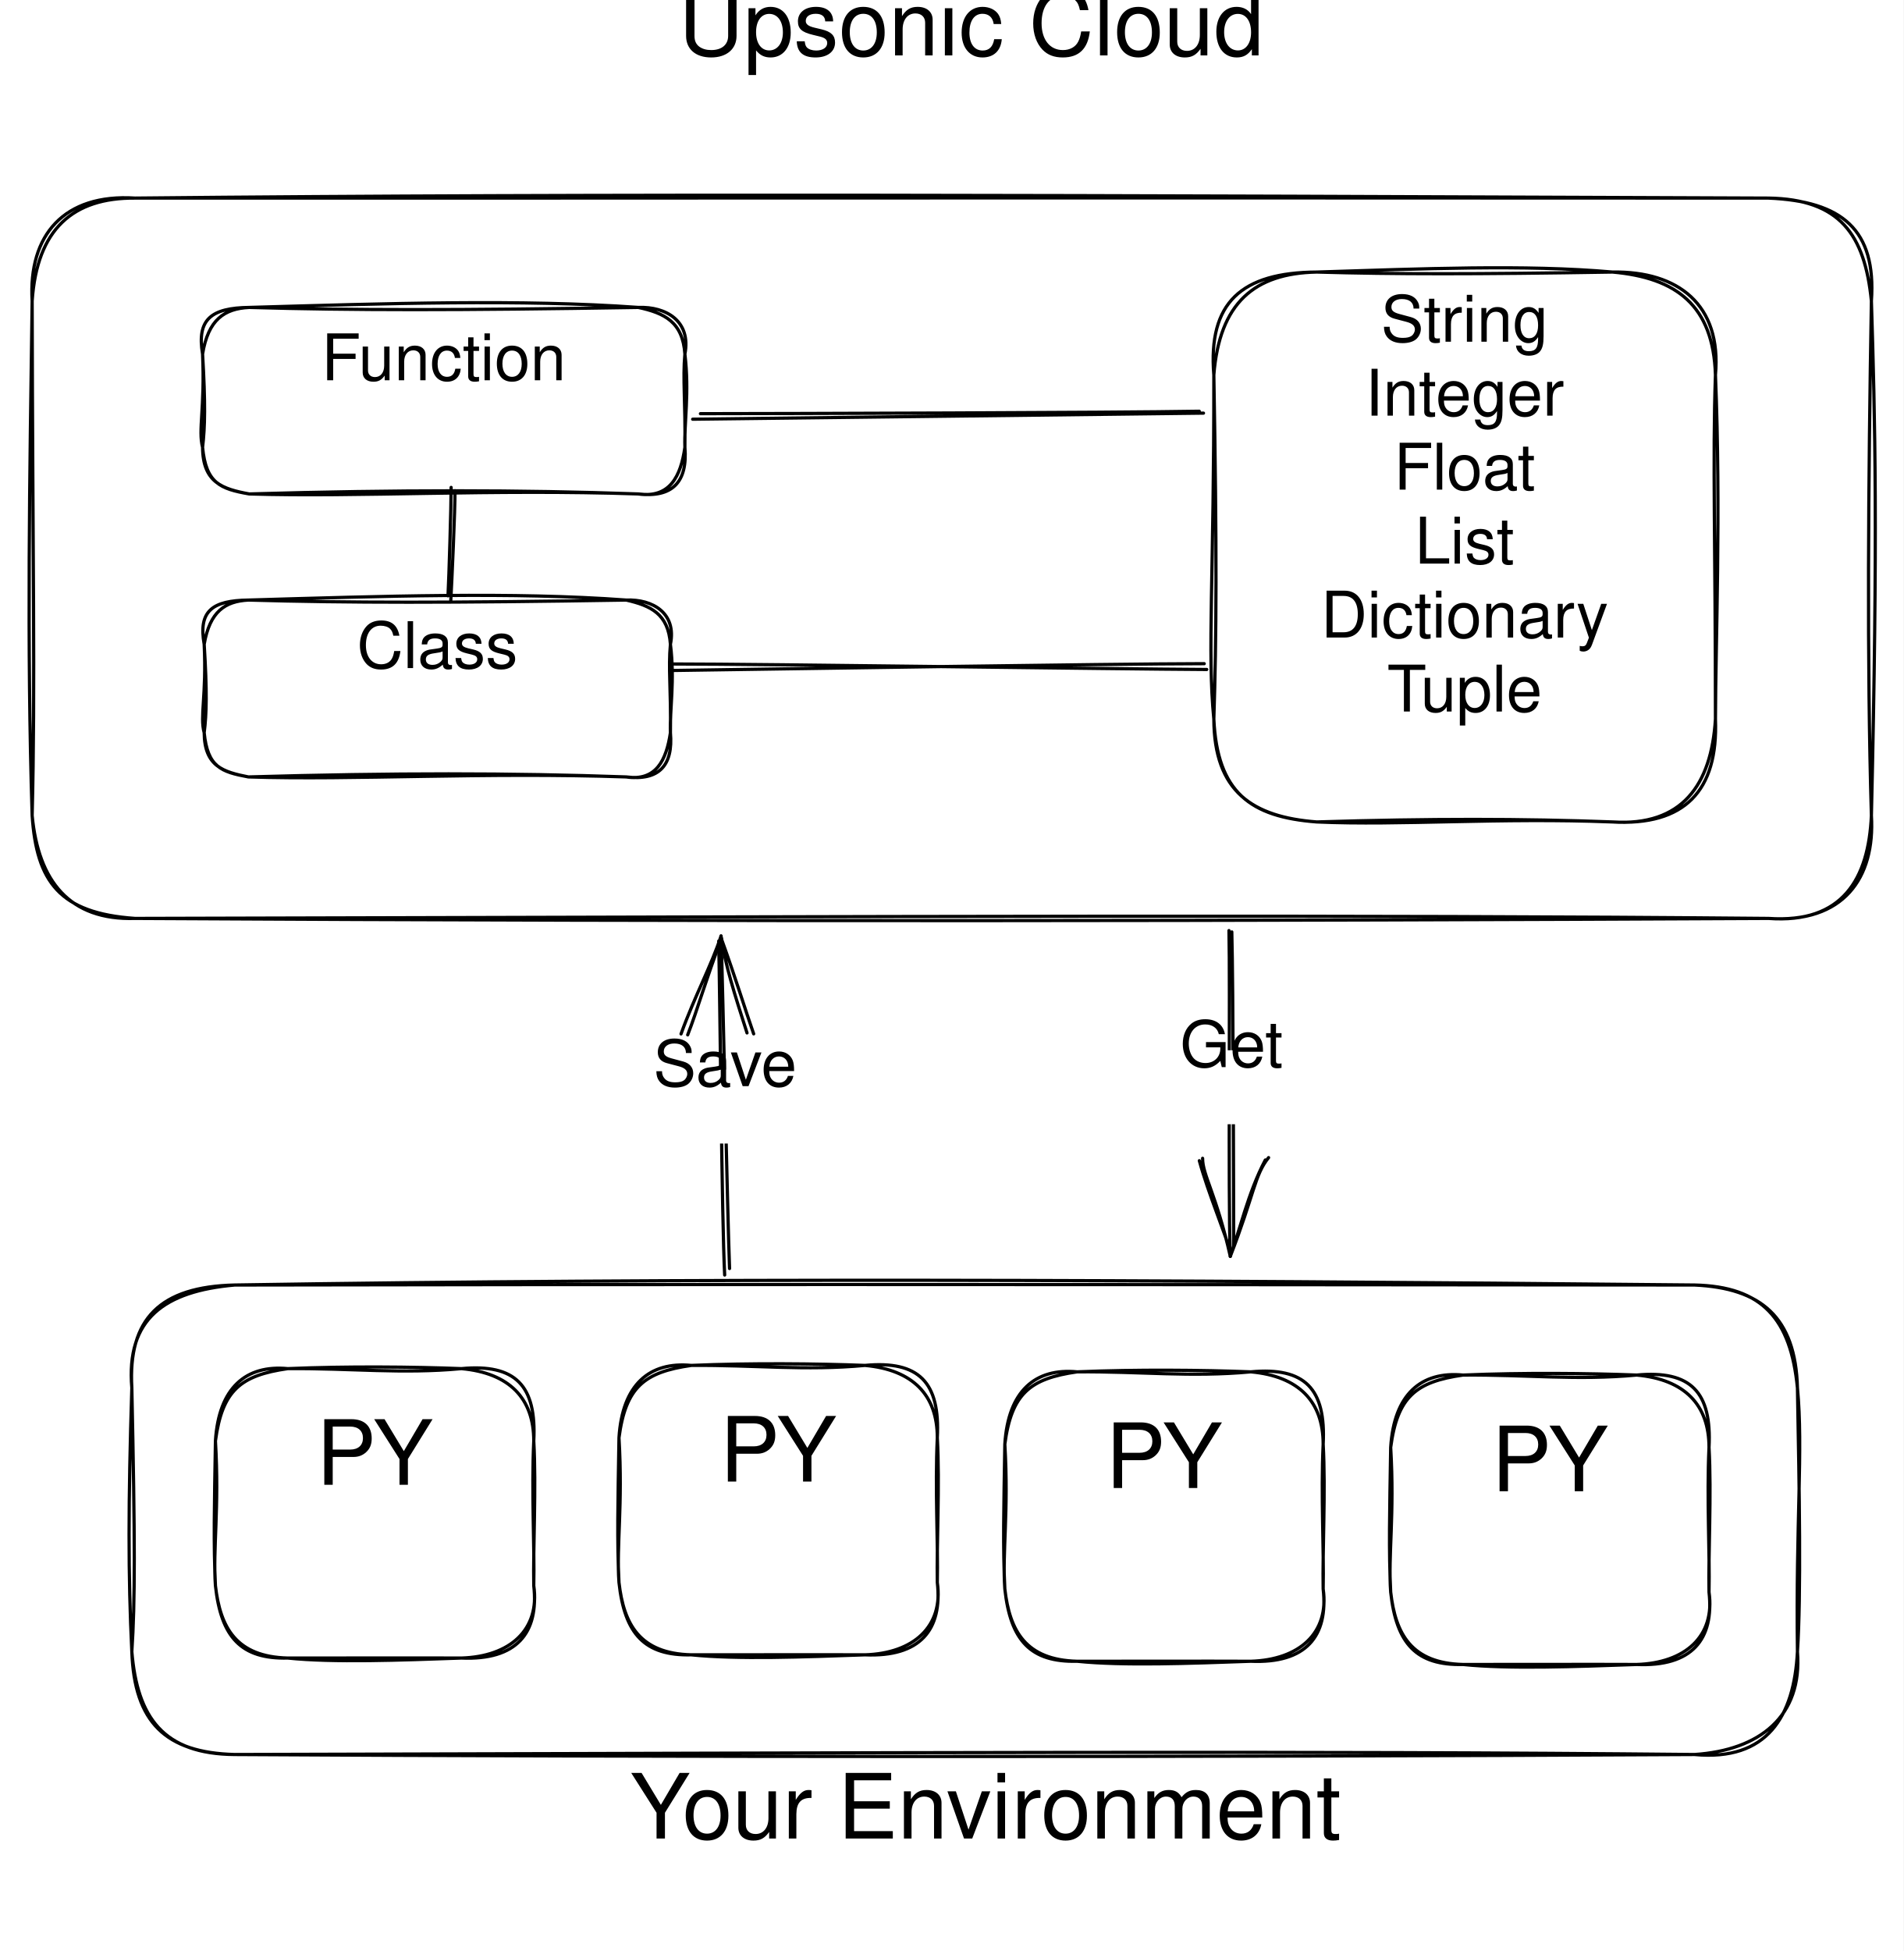
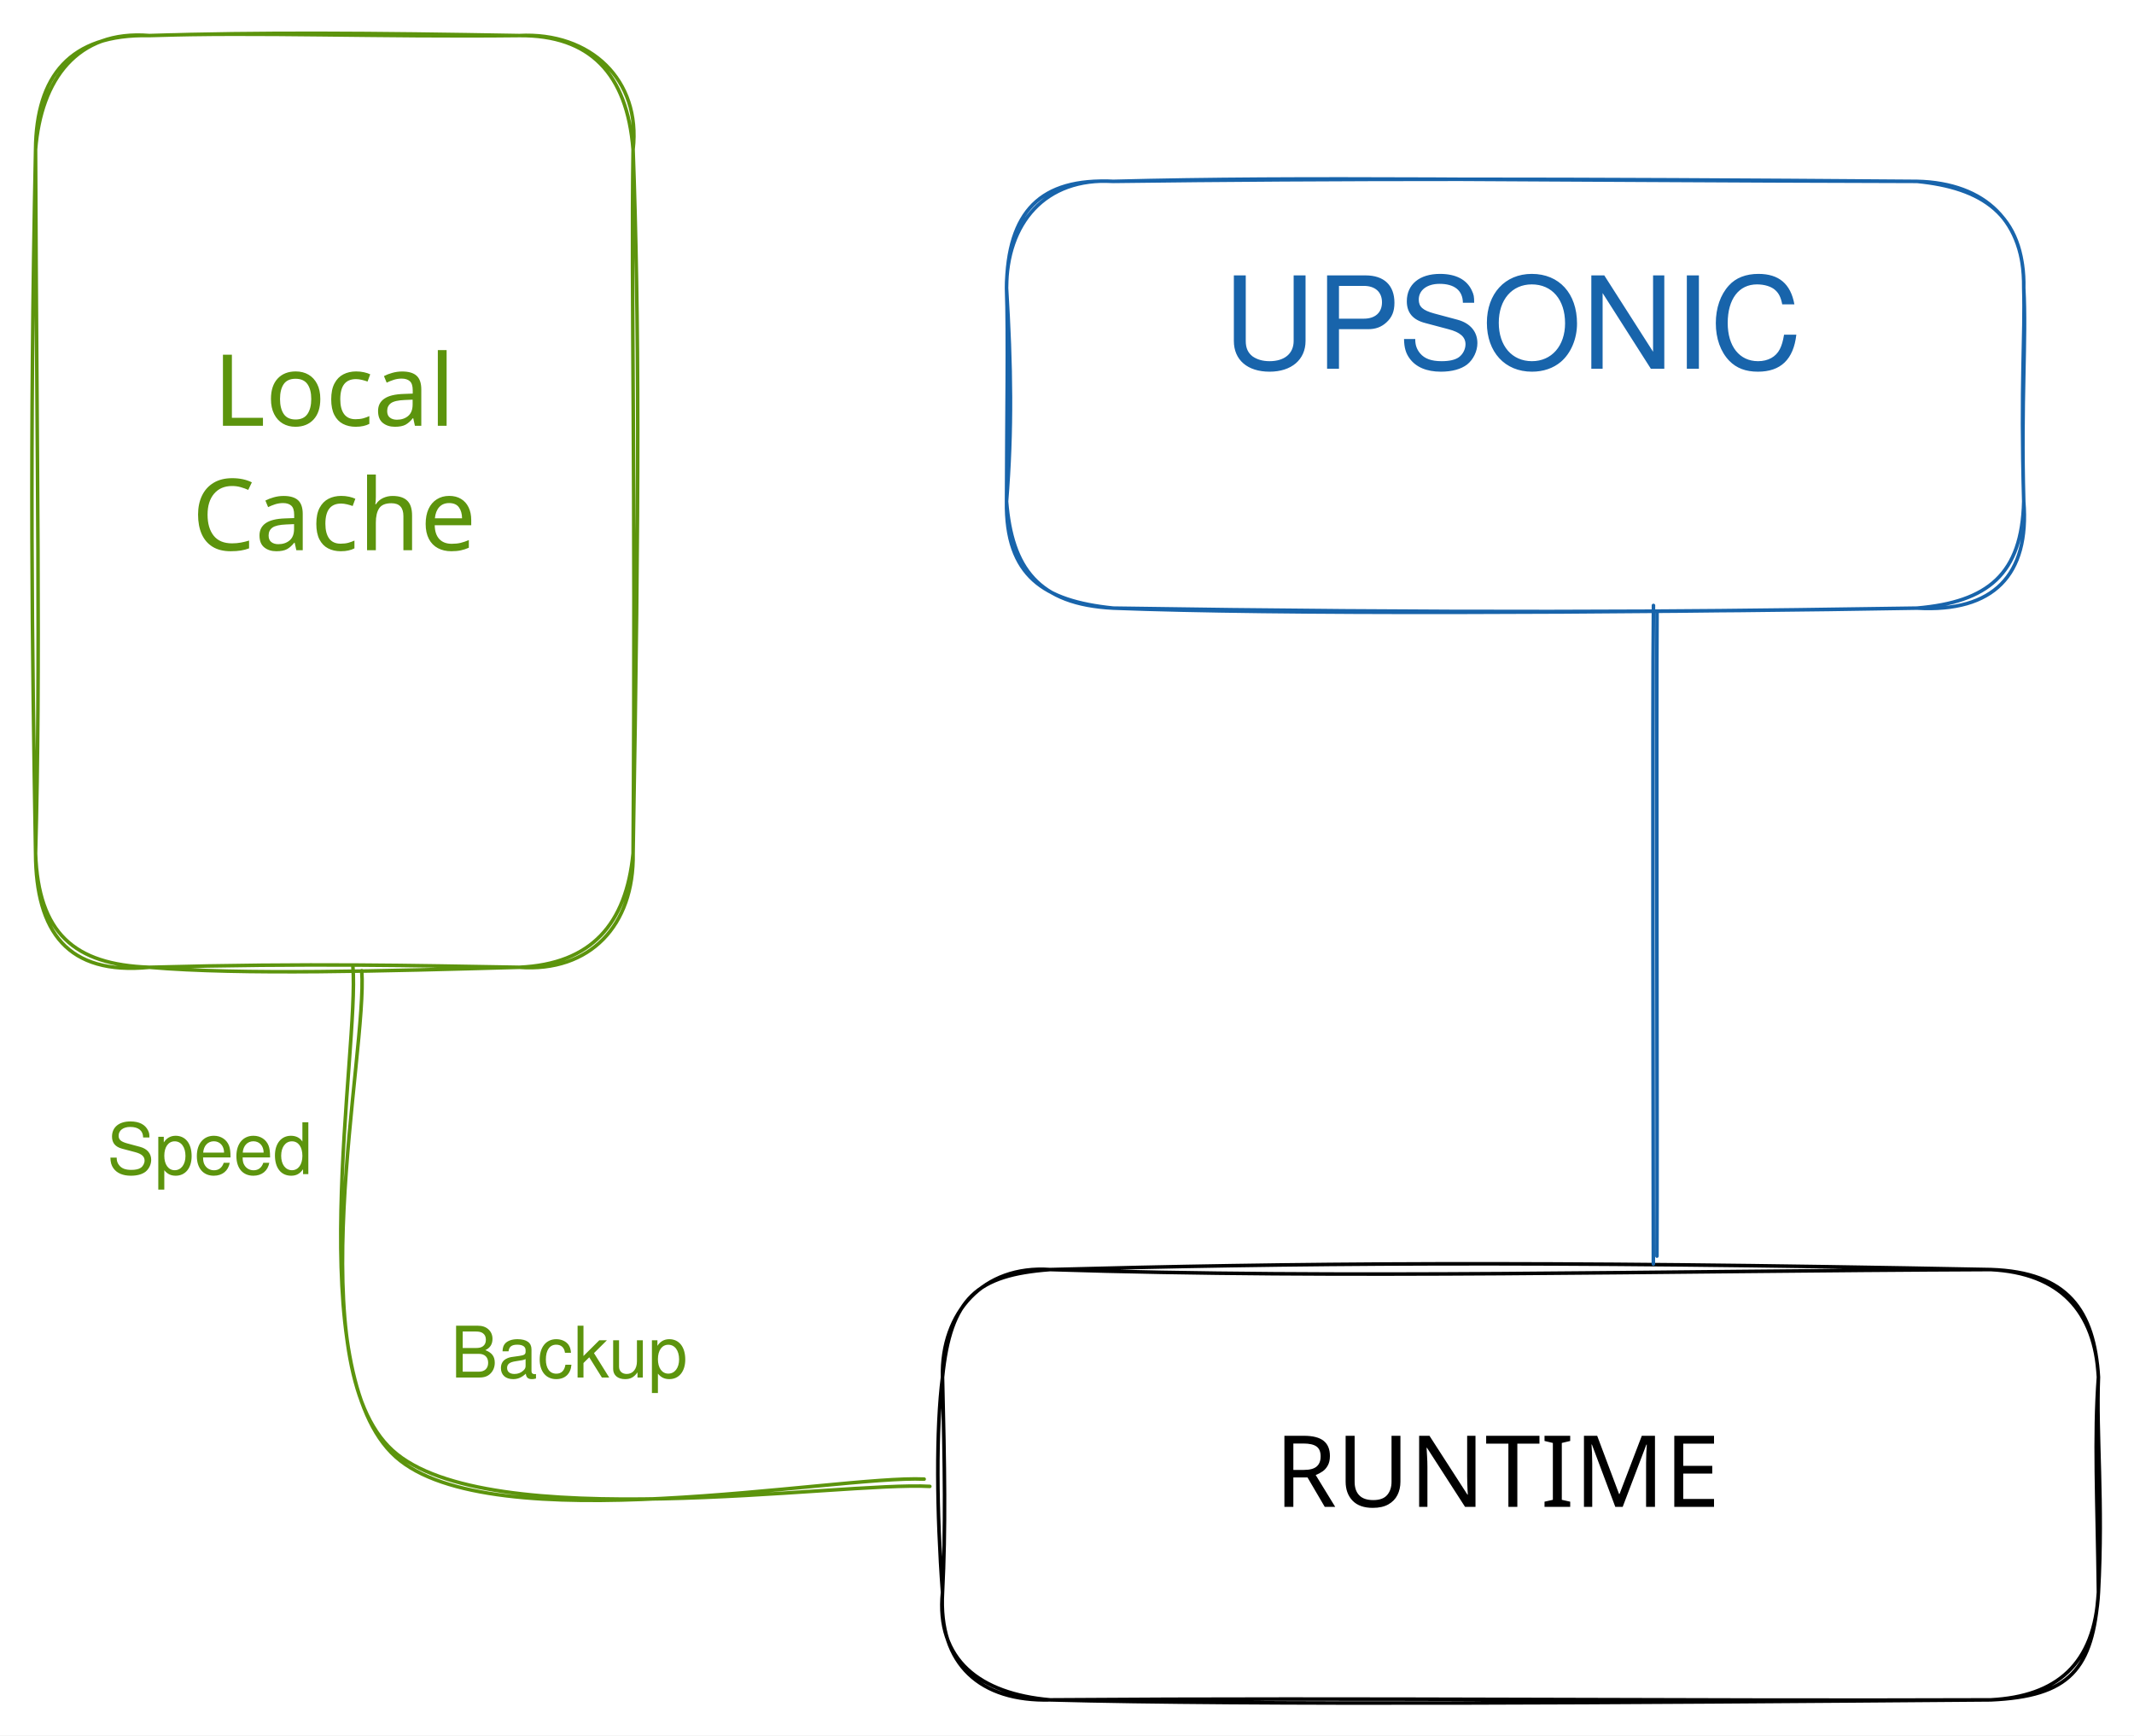
- <svg xmlns="http://www.w3.org/2000/svg" version="1.1" viewBox="0 0 592 606.7" width="592" height="606.7">
+ <svg xmlns="http://www.w3.org/2000/svg" version="1.1" viewBox="0 0 600 488" width="600" height="488">
  
-   eyJ2ZXJzaW9uIjoiMSIsImVuY29kaW5nIjoiYnN0cmluZyIsImNvbXByZXNzZWQiOnRydWUsImVuY29kZWQiOiJ4nO1cXFtX2kpcdTAwMWK+769wuW9r9pxcdTAwMGa9XHUwMDEzXHUwMDBm1GNBRCu7e7lcIlx1MDAwNIhAXHUwMDAyISC4V//7N0ElIVx1MDAwN0zU2LSfuWjNTMKcnud93pl5J/992tjYdOdDY/PLxqYxa+p9s+Xod5ufvfSp4YxN21JZaHE/tidOc/Fk13WH4y9//61cdTAwMGaHWsd0b2y7pzXtwcNrRt9cdTAwMThcdTAwMTiWO1ZcdTAwMGb+o+43Nv5b/Fx1MDAxYijIMZqubnX6xuKFRVagLCHDqae2tShcdTAwMTcyyCghTCxcdTAwMWYwx7uqONdoqdy23lx1MDAxZlx1MDAxYn6Ol7TJtknvvnWCjC33275Dpl37ZHDkl9o2+/2aO+8/NEpvdidOoE5j17F7xqXZcrte4aH05XtjW3Wa/5ZjTzpdy1x1MDAxOI9X3rGHetN0515cdTAwMWFcdTAwMDDL1IdO+LLhp8zUXHUwMDFk5Xx5v3gjcP9Q9o7dt1x1MDAxZK/sv8Di8ku/0Zu9jqqC1Vo+4zq6NVx1MDAxZeqOXHUwMDFhXHUwMDEz/7m7x1ZRjpZpXcPsdF1vXGJcdTAwMTDxXHUwMDBiNFx1MDAxNp1cdTAwMGJcdTAwMDWTlCBcdTAwMTToe6+Y4UFrMc7/XHUwMDA2m2+1XHUwMDFlm/808P7Q48eUn36Fvef3wpBcdMImMJwlfVxcXHUwMDEzs+6UXHUwMDFmnFxyXGKa3FVgtdZYNmpcdTAwMDVjuuPYd5vLnJ+f1/3uNaLu7Vx1MDAxOPamI6tWuf963uNf23fpfvfxL79cdTAwMDMmw5b+XHUwMDAwSMik5Fx1MDAwMnGKXHUwMDEx8jHdN62eyrQm/b6fZjd7PoY/XHUwMDA1Klx1MDAxY+GOa8zcONpQlsRcdTAwMWFMXHUwMDAxXHUwMDAxiFx1MDAwNmD3XHUwMDFja4ZHpUancdVcdTAwMWad3/D+dK/WLlx1MDAwM5tcdTAwMTedNZyLVdYgqpHceFx1MDAwM1x1MDAwNdKApFx1MDAxY2BVTpRBXHUwMDE4aVBcdTAwMDYvXHUwMDE2IVx1MDAxNOOIXHUwMDEwTlx1MDAwNMlAqFx1MDAxNdBEmLNcdTAwMGWDXGZwyDJg0Fx1MDAxZmzbcmvmvbGwzCup+/rA7M+f1OFcdTAwMDGkXHUwMDFlOFXX1Ydj2zKbXHUwMDFiO317XHUwMDEyXHUwMDE4ZC97u292PLxu9o32KpBdU8nPMtu1h35uU1x1MDAxNaebluFcdTAwMWO0wtW2XHUwMDFks2Naev98fdGqxcbXp9GBXHUwMDFhpIGRXHUwMDFmXHUwMDFiXq7XXHUwMDEwupZ6a2VcdTAwMGLCRFx1MDAwMkLMXHUwMDAxXHUwMDE1SIL0umWY3cv7XHUwMDFiYoNcdTAwMTkyyvPD09vWXHQ0is5Ahv37XHUwMDA1LmC47DfkXHUwMDFm9ctaso76XHUwMDFk/MQyXHUwMDAyIWEwODjvKluxVjswzne0sV2uXGbHo/JWa1R3RoPL5qSRTV0g4ZhcdTAwMDdxnoe6XGKUXGJuwYVcdTAwMDBcdTAwMDJilFx1MDAxYdzxjS46uFx1MDAxOdNcdTAwMTihXHUwMDE0cFx1MDAxMbT4XHUwMDBinCOh0dyQzpnGgZCCYFx1MDAxZSM0XGJHIK9sjYSeuLyLsGSFX6ywgJXUNcKyP7Garlx1MDAwN8l4TWmqXHUwMDFhXHUwMDFizlx1MDAxYVVcdTAwMTmYrVbQfq9cbstzZjesNdHapJJcdTAwMTkoXiEzXCJZZqiaXHUwMDFjXHUwMDAxXGJcdTAwMDJcdTAwMWXFc0w0R1Zj1GpXXHUwMDA33+9cdTAwMGW/XpSc02553yo8XHUwMDEzMdBWXHSIXHUwMDAxXG6V/oZCQ2JYR1x1MDAwM3T/PYSmbtdnV1x1MDAxN+fD3fmQXHUwMDBlhWVPJ/i0VUChgTRx9q/cXHRcdTAwMDZcdTAwMDRHmKXGd3yri45vzjUpKYRcXGlrXGLoUORcdTAwMDZ0XG40XHUwMDAwJGeUxU1o/s90Zqevq/rmIzLPXHUwMDE43bDIhKryXHUwMDBlXG5cdTAwMDPCqU9cZqSKfVx1MDAxNIpcZlx1MDAwNKyC0yOww2dcdTAwMDeiRtjxVXdMXHUwMDBlzsZFJ6AkJCQwKPDO289k/O5cXNJNcf93U5hJ8/qqe79/2T7vXZ/V5mejvV7nooBcboNcdTAwMThPwjchXHUwMDEyIShpenzHN7ro+OZCXHUwMDAzXHUwMDA0SolcIlx1MDAwMoMgy3EqI4QmlYbDeImBODp9f3+NXHUwMDExXHUwMDE58Pc6jam5jml1flhcdTAwMDdKTjqG88Pa79u6+8M6Nsfuxlx1MDAwZmvXXFzMLXRn/sM6n1xmg8b6TeXoXHUwMDE5XHUwMDEzXHUwMDFklqOX1zqdcmH8XG7pwjScupxcdTAwMWMhXG5cdTAwMTghXGKlX1x1MDAwNT+adk5dOKj1eG2GdsV3s3rBy0XnNsM+Vbw3KMlvXHJO+q76ksQyIJSPXHUwMDFjVlx1MDAxN4UyWPVC6Vx1MDAxNjlcdTAwMThcXHVK7Hb39ta5QNc9dqHviey6lcVuvEi31myLSkyw8lxyZPoluPhGXHUwMDE3XHUwMDFk24xoXHUwMDAykahqUSY1mVx1MDAxYswx1zBN0KxcdTAwMTT7PFxiUIoklVnctl8sYan3eSpXOYnSM7Y3LErBeuS/08NcdTAwMTOX4Fx1MDAxMJBMXHI4huk9SEvctypHu+Zt89vlfHJyuD+5nd5cdTAwMTSdiZzK0FxmiZL8Zkh/hs5cdTAwMWNd7Pfc2sFd5+xrm47qZ4flOj4roM5AXGaT4C2FMr6Z4m/iXHUwMDFiXXR0S6DheJ1cdTAwMTFcdTAwMWY680fpzDPW91x1MDAxN+tM4kJcdTAwMDXCVFx1MDAxMFx1MDAwMFH6nZ6zmVx1MDAxMEfHW5P60YRVb+Fxp4lcdTAwMWHtolx1MDAxM1HwqMzkt9PzZ8hM61iQ8nXjcHxwNduyT4673+v1SiFlJjGkgCAuXHUwMDAwp1x1MDAxOZbh4lx1MDAxYl1wdCtcZiXIXGZcdTAwMDdcdTAwMWYy80fJzDPW95fKXGZKXHUwMDBlXFwjknLOaIa4tfa3i2+1MzKqnfQu91x1MDAxYUOrWbk83S48XHUwMDExZVRmcKj0XHUwMDBmmXnKeXTskU0ql9d6XHUwMDA1nu5M5sPTykX5XHUwMDEyXHUwMDE2UWZ4osxwXHUwMDAwXGLBXHUwMDE5VCa+zVx1MDAwNVx1MDAwNzdcdTAwMDQ4UWbgh8z8UTLzjPX9pTKTXHUwMDFjVSA5XHUwMDE0hNFcZpOZXHUwMDEzfWB9L9GtO32HnFx1MDAxZJRKfSqr50UnXCJcdTAwMDOr51x1MDAxMyjMb6OVXHUwMDA24oT8/VVcdTAwMTKlmeCCXGKJMlx1MDAxZEL4ONXz9vL1UH5cZm1w4q5cdTAwMGbFXHUwMDEwXG6YZVxyYH0/XHUwMDE3lDZcXIY2NHM8VIA1XHUwMDAwMZOMKZ+YU85wXGaJQCRcdTAwMTCOXHUwMDAwXGIlRlx1MDAxML2KQygvT61xPi9fjsD5zSE5XHUwMDE21bKzdy1bVuZcdTAwMDNsL4u9XHUwMDFiu7rjlkyrZVqd1VY/XHUwMDFlXHUwMDEyPUhhz1x1MDAxN4LanHhdsFx1MDAwNTTEgWBYYFx1MDAwNiCnzPdcdTAwMGa8bteH3nBEOtKwWs/XYf1J0UBcdTAwMWRUXHUwMDE1XHUwMDE4kFx1MDAwMlx1MDAwMI6R8iCFiNSAR2rQ18fujj1cdTAwMTiYrurYim1abrhcdTAwMDNcdTAwMTc9te1Zga6hR1x1MDAwZTmpXHUwMDE2XHUwMDA088LmYuj94ipE/lx0XHUwMDAwXHUwMDAxXHUwMDA0UVx1MDAwMZZ///s59umtRFx1MDAxNixyXHUwMDE1XHUwMDAx/F/4XHUwMDE0/D/7XG5QkmmDlFx1MDAwME4wy1x1MDAxMKxcdTAwMTGP8qLbNiY1XHUwMDBlQmdcYr1XXHTJ80RcdKFcdTAwMWFcdTAwMTVUpj1PgoVU0ySaKe7w5a64sjTIt6S5x2Dp07ziqp5R20hcXNVKTd5cIso30aegia64XHUwMDFha4woJiS9U7HeySoo8aTil1x1MDAxNJxcdTAwMGKBMEXBpehcdTAwMDX7QH7nhpEyrlx1MDAxNGMqgFx1MDAxN69cdTAwMDNcdTAwMDT1ddVfXHJcbszKXHUwMDFmOKjsocRcdTAwMTiw1y1cdTAwMDbl5mLUv9YrgyuwXT45ucKT3fL+eZVNsrtcdTAwMTgvmoGndDFSy7vnYkjlW1x1MDAxMC+gimFvmFwiXHUwMDAyXHUwMDFmne+kcjFSuznego2ESHDVN0RcIoXWSFx1MDAxNWB0MH8nJyOZXHUwMDA23iXlW7lcdTAwMTiJoVxmXHUwMDFjKkmTlKRf2o5cdTAwMDd50VxyXHUwMDFkxppcdTAwMTBQ4FW5f/AxUI4+XHUwMDA2Rlx1MDAxYcJcZiNcdTAwMTH7eYSolyElkGpCjd4n0Fx1MDAxYlGG/Srk7WSUXHI3J1x1MDAxZuNcdTAwMTnxXHL7XHUwMDE4K1x1MDAxNXlcdTAwMGJcdTAwMTdj8VRcZu9Q4paSms5TQLBIzzs6Pd+53T5cdTAwMTe607nBtiAj1K/Wis47XHUwMDFlWuxcdTAwMGJ+N+fNXHUwMDBmXHUwMDEwRfmFY7x4hIBcdTAwMTLZTCcpXuRCrONcdTAwMWQhkGX5XHUwMDEyTpLKh3UrIeeNXHUwMDE1cSXvbefcMPg4zjrDTqShXGIn+vKnrDNNXHUwMDFmL16alcq71k6lOWudXFxJ2q7PS6eHhSdhIFB3cXpcdTAwMTblt6tcdTAwMGJZzCm+yK6u5Fx1MDAxMqlJfyaVe3NcdTAwMTJiyVx1MDAwMufXP0j4dFx1MDAwNYYw9PyrSEhcdTAwMTJ9UIhcdTAwMTimUDCWfpnrpDRcdTAwMDP97+1cdTAwMWI+a5g7onG/P79o1IvOQ1x1MDAxOeiChVx1MDAxOOZcdTAwMThdXHUwMDAxaczOVyBm8IGHSo69o2D5L9mvnfJSXGJ9Q/DBw6drKzCG3oX8XHUwMDE3Ulx1MDAxMTFxMlx1MDAxODC74UAnQVx1MDAwMYU8w7Fccrcqj6rVJlx1MDAxODfE1vRcdTAwMTCMm/eji52iXHUwMDEzkTOkSYogWf2YkPcy43lcdTAwMWWhQlxialx1MDAxNEvw0miQd/5Wnpqj+Fx1MDAxZJx3NMiVPXE29qyp6djWYKX33uNzecmlZ4pcYvn0yOZNfTisuao/l1x1MDAwNlONlNl67Fx1MDAxNL8mm1PTuCtFUfRXe3F5a4dcdTAwMGJ6e0QyXHUwMDE21vfnp5//XHUwMDAzwTt3oSJ9
+   eyJ2ZXJzaW9uIjoiMSIsImVuY29kaW5nIjoiYnN0cmluZyIsImNvbXByZXNzZWQiOnRydWUsImVuY29kZWQiOiJ4nN1ZW3PaOlx1MDAxMH7Pr2Doa6G6X/qWhKShLUlbmsu5dDqOXHUwMDEx4GJsx1x1MDAxNlx1MDAwMdrpfz+ykyBjIMHQZJjDQ4JXK6+k/b7P6+XXXqVS1dNIVd9WqmriOr7XiZ1x9XVqv1Vx4oWBXHUwMDE5Qtl1XHUwMDEyjmI38+xrXHUwMDFkJW/fvHGiqN7z9HVcdTAwMThcdTAwMGXqbji8m6Z8NVSBTozjP+a6UvmV/c1cdTAwMDWKlaudoOerbEI2ZGNJWDSehkFcdTAwMTZcdTAwMTZcIiExh1xcopmHlzRMOK06Zrjr+ImyI50sktOFvVx1MDAwZreDydXV+2HjxKfDxpm2Ubue77f11L/blOP2R3FuTYmOw4G69Dq6n0Yv2GfzktBcdTAwMWOanVx1MDAxNYejXj9QSTI3J4xcdTAwMWPX09PUXHUwMDA2wMx6d1xibyvWMjFXWODZdTpcdTAwMDMzUIh9XHUwMDE4+mGcxn5FXUlALvq141x1MDAwZXpmXHRBZ+ajYydIXCInNjmxfuOHXTExs/WV1+vrNN3MnnCissNlhFx1MDAwMVx1MDAwMSC0XHUwMDAzaZSo2cnS/C2/+6Bzv/uHvNvM43vLb7ve1P8oh1x1MDAxOHurUdRx7jJcdTAwMGI5gFxmXHUwMDAxijBcdTAwMDFkNu57wcBcZlx1MDAwNiPft7bQXHUwMDFkWDDs5WItgFCriV6GP5hcdTAwMGJRXHUwMDA0IECSQ8FcYlhcdTAwMWKALXF2XHUwMDEz4M/7k358etRcdTAwMWL8PFx1MDAxMtNLsutcdTAwMDAkiM9cdTAwMDGQXHUwMDEw8WxcdTAwMDDksi4hwlggylx1MDAwNKaSLMKRg1wiXHUwMDFhXHUwMDExXHUwMDA0kkDJcFx1MDAxOTjOXHUwMDAxpVx1MDAxY+6YXHUwMDEwoFx1MDAwNO5sesNAt72f6Vx0IzFnPXaGnj+dy1BcdTAwMDZIc1xcXHUwMDFmQyPD/1x1MDAwNodcdTAwMDZccjkspKP7vtdLIVp1zapVPIde7ZlZM1x1MDAwN1x1MDAxZEZ21DXxXHUwMDFjL1Bxs1NcXHdcdTAwMTh7PS9w/K+PxjY7VidcdTAwMGbZgHVEc9lOVDqaKlx1MDAwNHiUbo9qPqNF44xyXGZxYFKdI+VTlGNcdTAwMTetd9PvJ7x2XHUwMDFi/bjQX+Bkn0TurlOOYYuPaYZ5XohtKVx1MDAwN7LP5pTDuVx1MDAwNM5IXHUwMDA2UW6zdyyjgkNMy5HsT2s+4Vx1MDAwMjKYR+JzaD5hK/FcdTAwMDdcdTAwMTnnXHUwMDFj41x1MDAxY32fwl9cdTAwMTc1wlx0/OqdK/r++OMlb42uXHUwMDBl6K7jjyNWJ0RcdTAwMWHYXHUwMDAxXGZz+MiwSNGzYdFcdTAwMDCsblZHXHUwMDA1NaXdXHUwMDEyWGJaRCVEjFxiYtxZXHRYbqz9pfG3nfZ/OT/92mxcdTAwMWS9tOwvhF1L8Vx1MDAxMd1cXPGR4EWrlXxcZoDATNpcdTAwMDQ/RTkykudcdTAwMTH5XHUwMDBit2rH7jC5mY6vgn6y65Rj1G4wq7JAMbalWVp0Oteb01xmXHRcdTAwMWIrJ/lcdTAwMGKFXHUwMDE1hIQzhGkpcv1pzedcdTAwMWNJgPJYfFx1MDAwZc3HZHXRIZlEpugrgcBcdTAwMWb6unE5vEZH48/nXHUwMDBlXHUwMDEysdPo177vOlx1MDAwMjlkhtpcdTAwMDRSXHUwMDAxXHUwMDEwXHUwMDAwUM7LPiGkTp5ccpGQkTpA0Ej5Ut0nMFx1MDAxZvtcdTAwMWWcxDycmMTyRar+0ihcXKb8OVx1MDAxZc0pv73vg/Kff2qfnTZcdTAwMGZfWvlcdTAwMTfCXHUwMDE2lFx1MDAxZi5VfoxcdTAwMWalXFzmtYRyUKyus1xiXHUwMDE0XGKDMpRrN9rnQ47bjlx1MDAxY9NcYvQ6VGjd2HXKiYU6/1x1MDAxOSm2RPLFQmeHYsK4hMKuY1x1MDAxM8VHWyk+ZZBQnMfgulxcS7RcdTAwMTPrXHUwMDAzL+h4Qa84RVx1MDAwNZ1cdTAwMTUjvpPow3A49LRZxqfQXHUwMDBidNEju+9+XHUwMDFjh+O+clx1MDAxNlhk7rxyLEpvZ5uf6cd+q1g4ZFx1MDAxN7Pv314v9YZ575rJnp2wl/9fmolcdTAwMThcdTAwMTSttslFzdu2ZHB9JrZk+/b7McBcdTAwMTe9i0v34KR3fHPQvdl1JjJsXHUwMDExnzGRrX7j3r7LuoyLZOHdXHUwMDA2Q2BcdTAwMGWe8+2qry25XGKApFx1MDAxYj33/udcXKxBOjehJp6ewVxuXHUwMDA0JrQkgVd2LFDROOMvZdJcdTAwMTR0kKzfMcPN62744aamiHvi/c1bSfOdau06f4mUdUYoXHUwMDA15lxyvdiwwKi+umWxLZlcdTAwMTmrc1OorChcXJF9jD38dIKJ5IK/TKtcdTAwMWFIlKswNmxXgDnrI0XrgTm6UfTSNWsx6lolK1x1MDAxNFx1MDAxYvFcZuKVJStcdTAwMTXCoFx1MDAxNIH1O4NcIlZnR+FlfMySXHUwMDBiNmy8XHUwMDBmT5tq59tcdTAwMTRcdTAwMDTgOlx1MDAxMLiA93Quy13/aZJRXlx1MDAxN1x1MDAxOM33XCJcdTAwMWbhXHUwMDE4XHUwMDAyXHUwMDA0SPPWXurJuVx1MDAwNcuoRFv/ILQ2y9pRuslcdTAwMTcmWSFoKY7t3T9cdTAwMTGrTlx1MDAxNLW1ObtZmWKy4nXuXHUwMDBmwIav3npqfLCIkFfd7FPdu+dtylx1MDAxMJXVPL/3fv9cdTAwMDfzaiyeIn0=
  <defs>
    <style class="style-fonts">
      @font-face {
        font-family: "Virgil";
        src: url("https://unpkg.com/@excalidraw/excalidraw@0.15.3/dist/excalidraw-assets/Virgil.woff2");
      }
      @font-face {
        font-family: "Cascadia";
        src: url("https://unpkg.com/@excalidraw/excalidraw@0.15.3/dist/excalidraw-assets/Cascadia.woff2");
      }
    </style>
  </defs>
-   <rect x="0" y="0" width="592" height="606.7" fill="#ffffff" />
-   <g stroke-linecap="round" transform="translate(10 61.6) rotate(0 286 112)">
-     <path d="M32 0 M32 0 C179.59 -1.47, 327.35 -0.87, 540 0 M32 0 C149.51 0.06, 267.28 -0.16, 540 0 M540 0 C562.92 0.97, 573.55 9.81, 572 32 M540 0 C562.15 0.34, 569.95 11.29, 572 32 M572 32 C573.14 68.75, 574.04 104.22, 572 192 M572 32 C571.03 88.53, 570.59 144.3, 572 192 M572 192 C571.13 211.7, 563.04 225.69, 540 224 M572 192 C573.19 211.44, 563.34 225.6, 540 224 M540 224 C411.26 222.83, 281.36 223.37, 32 224 M540 224 C379.15 224.78, 218.98 225.04, 32 224 M32 224 C11.62 224.63, 1.94 212.45, 0 192 M32 224 C8.45 222.39, 1.36 212.51, 0 192 M0 192 C1.01 151.61, 0.14 111.05, 0 32 M0 192 C-1.69 138.5, -0.75 86.43, 0 32 M0 32 C-1.23 11.51, 9.91 -1.42, 32 0 M0 32 C1.52 9.58, 12.72 -0.16, 32 0" stroke="#000000" stroke-width="1" fill="none" />
+   <rect x="0" y="0" width="600" height="488" fill="#ffffff" />
+   <g stroke-linecap="round" transform="translate(10 10) rotate(0 84 131)">
+     <path d="M32 0 M32 0 C62.5 -1.03, 96.08 0.44, 136 0 M32 0 C62.82 -0.97, 94.41 -0.73, 136 0 M136 0 C155.88 -0.19, 166.3 10.71, 168 32 M136 0 C156.05 -1.04, 170.23 12.45, 168 32 M168 32 C167.37 75.25, 168.76 118.9, 168 230 M168 32 C169.71 80.16, 169.78 127.74, 168 230 M168 230 C166.07 249.81, 156.3 261.1, 136 262 M168 230 C168.32 250.22, 155.89 263.45, 136 262 M136 262 C98.18 263.05, 57.96 264.21, 32 262 M136 262 C106.83 261.53, 77.7 260.78, 32 262 M32 262 C10.76 261.26, 0.78 252.31, 0 230 M32 262 C8.95 264.25, 0.13 252.02, 0 230 M0 230 C-0.96 173.18, -1.74 116.69, 0 32 M0 230 C1.46 176.9, 0.34 122.07, 0 32 M0 32 C1.55 12.35, 11.7 -1.65, 32 0 M0 32 C0.23 11.48, 9.52 -0.5, 32 0" stroke="#5c940d" stroke-width="1" fill="none" />
  </g>
-   <g transform="translate(211 10) rotate(0 91.04785 16.1)">
-     <text x="0" y="0" font-family="Helvetica, Segoe UI Emoji" font-size="28px" fill="#000000" text-anchor="start" style="white-space: pre;" direction="ltr" dominant-baseline="text-before-edge">Upsonic Cloud</text>
+   <g transform="translate(54 98) rotate(0 39.95617 35)">
+     <text x="39.956" y="0" font-family="Virgil, Segoe UI Emoji" font-size="28px" fill="#5c940d" text-anchor="middle" style="white-space: pre;" direction="ltr" dominant-baseline="text-before-edge">Local</text>
+     <text x="39.956" y="35" font-family="Virgil, Segoe UI Emoji" font-size="28px" fill="#5c940d" text-anchor="middle" style="white-space: pre;" direction="ltr" dominant-baseline="text-before-edge">Cache</text>
  </g>
-   <g stroke-linecap="round" transform="translate(63 95.6) rotate(0 75 29)">
-     <path d="M14.5 0 M14.5 0 C57.05 -1.22, 99.37 -2.61, 135.5 0 M14.5 0 C46.64 0.91, 78.85 0.92, 135.5 0 M135.5 0 C143.67 1.76, 149.33 4.52, 150 14.5 M135.5 0 C144.2 -0.33, 151.99 4.28, 150 14.5 M150 14.5 C151.44 26.6, 149.75 35.78, 150 43.5 M150 14.5 C149.29 22.35, 150.2 29.3, 150 43.5 M150 43.5 C148.74 52.41, 145.38 59.43, 135.5 58 M150 43.5 C150.89 54.25, 146.17 59.26, 135.5 58 M135.5 58 C89.83 56.47, 48.29 59.03, 14.5 58 M135.5 58 C98.9 56.71, 60.67 56.69, 14.5 58 M14.5 58 C5.48 56.43, 1.07 54.67, 0 43.5 M14.5 58 C6.26 56.47, 0.08 54.5, 0 43.5 M0 43.5 C-1.41 38.06, 0.75 31.5, 0 14.5 M0 43.5 C0.76 37.17, 0.91 29.89, 0 14.5 M0 14.5 C1.75 3.77, 6.79 0.38, 14.5 0 M0 14.5 C-1.85 3.65, 2.73 0.15, 14.5 0" stroke="#000000" stroke-width="1" fill="none" />
+   <g stroke-linecap="round" transform="translate(265 357) rotate(0 162.5 60.5)">
+     <path d="M30.25 0 M30.25 0 C113.29 2.65, 198.1 0.39, 294.75 0 M30.25 0 C96.73 -1.76, 164.57 -2.54, 294.75 0 M294.75 0 C314.1 0.98, 324.05 11.62, 325 30.25 M294.75 0 C316.38 0.73, 323.83 11.43, 325 30.25 M325 30.25 C324.35 46.43, 326.39 65.33, 325 90.75 M325 30.25 C323.77 46.97, 324.66 64.24, 325 90.75 M325 90.75 C323.46 112.64, 316.85 119.99, 294.75 121 M325 90.75 C323.97 111.07, 313.19 120.03, 294.75 121 M294.75 121 C191.79 121.82, 86.63 122.53, 30.25 121 M294.75 121 C206.42 121.33, 119.5 120.34, 30.25 121 M30.25 121 C10.8 121.49, -1.21 111.28, 0 90.75 M30.25 121 C10.49 119.28, -1.89 109.74, 0 90.75 M0 90.75 C-1.66 68.27, -1.85 44.68, 0 30.25 M0 90.75 C0.91 72.77, 0.61 55.65, 0 30.25 M0 30.25 C-0.43 12.03, 11.46 -1.3, 30.25 0 M0 30.25 C2.25 7.9, 9.67 1.54, 30.25 0" stroke="#000000" stroke-width="1" fill="none" />
  </g>
-   <g transform="translate(99.64551 113.1) rotate(0 38.35449 11.5)">
-     <text x="38.354" y="0" font-family="Helvetica, Segoe UI Emoji" font-size="20px" fill="#000000" text-anchor="middle" style="white-space: pre;" direction="ltr" dominant-baseline="text-before-edge">Function</text>
+   <g transform="translate(353.4497 402) rotate(0 67.55029 17.5)">
+     <text x="67.55" y="0" font-family="Virgil, Segoe UI Emoji" font-size="28px" fill="#000000" text-anchor="middle" style="white-space: pre;" direction="ltr" dominant-baseline="text-before-edge">RUNTIME</text>
  </g>
-   <g stroke-linecap="round" transform="translate(63.5 186.6) rotate(0 72.5 27.5)">
-     <path d="M13.75 0 M13.75 0 C55.09 -1.19, 96.2 -2.59, 131.25 0 M13.75 0 C44.97 0.88, 76.24 0.9, 131.25 0 M131.25 0 C138.92 1.76, 144.33 4.27, 145 13.75 M131.25 0 C139.45 -0.33, 146.99 4.03, 145 13.75 M145 13.75 C146.43 25.26, 144.75 33.84, 145 41.25 M145 13.75 C144.29 21.24, 145.21 27.83, 145 41.25 M145 41.25 C143.74 49.66, 140.63 56.43, 131.25 55 M145 41.25 C145.89 51.5, 141.42 56.26, 131.25 55 M131.25 55 C86.86 53.49, 46.61 56.04, 13.75 55 M131.25 55 C95.73 53.74, 58.57 53.72, 13.75 55 M13.75 55 C5.23 53.43, 1.07 51.92, 0 41.25 M13.75 55 C6.01 53.47, 0.08 51.75, 0 41.25 M0 41.25 C-1.4 36.11, 0.76 29.86, 0 13.75 M0 41.25 C0.76 35.29, 0.91 28.37, 0 13.75 M0 13.75 C1.75 3.52, 6.54 0.38, 13.75 0 M0 13.75 C-1.85 3.4, 2.48 0.15, 13.75 0" stroke="#000000" stroke-width="1" fill="none" />
+   <g stroke-linecap="round" transform="translate(283 51) rotate(0 143 60)">
+     <path d="M30 0 M30 0 C83.89 -1.4, 139.31 -0.27, 256 0 M30 0 C92.43 -0.79, 156.15 -0.77, 256 0 M256 0 C275.35 0.44, 286.43 11.58, 286 30 M256 0 C273.79 1.75, 286.26 8.95, 286 30 M286 30 C286.78 44.41, 285.22 61.71, 286 90 M286 30 C286.41 43.48, 285.05 56.3, 286 90 M286 90 C287.64 110.74, 277.48 121.22, 256 120 M286 90 C285.51 110.46, 275.93 118.28, 256 120 M256 120 C190.57 121.13, 121.64 121.41, 30 120 M256 120 C165.07 121.41, 75.81 121.77, 30 120 M30 120 C10.42 118.01, -0.29 111, 0 90 M30 120 C8.82 118.93, 1.51 108.65, 0 90 M0 90 C1.62 69.82, 1.33 51.86, 0 30 M0 90 C0.05 67.31, 0.47 42.78, 0 30 M0 30 C-0.02 11.93, 10.75 -1.23, 30 0 M0 30 C0.27 8.3, 9.59 -0.94, 30 0" stroke="#1864ab" stroke-width="1" fill="none" />
  </g>
-   <g transform="translate(110.9951 202.6) rotate(0 25.00488 11.5)">
-     <text x="25.005" y="0" font-family="Helvetica, Segoe UI Emoji" font-size="20px" fill="#000000" text-anchor="middle" style="white-space: pre;" direction="ltr" dominant-baseline="text-before-edge">Class</text>
-   </g>
-   <g stroke-linecap="round" transform="translate(377.5 84.6) rotate(0 78 85.5)">
-     <path d="M32 0 M32 0 C64.5 -1, 96.77 -2.4, 124 0 M32 0 C56.45 0.69, 80.96 0.7, 124 0 M124 0 C143.83 1.76, 155.33 10.35, 156 32 M124 0 C144.37 -0.33, 157.99 10.11, 156 32 M156 32 C157.73 74.9, 156.05 114.88, 156 139 M156 32 C155.08 58.74, 156 84.58, 156 139 M156 139 C154.74 159.57, 145.55 172.43, 124 171 M156 139 C156.89 161.41, 146.33 172.26, 124 171 M124 171 C88.95 169.61, 58.04 172.16, 32 171 M124 171 C96.31 169.96, 66.98 169.93, 32 171 M32 171 C11.31 169.43, 1.07 161.84, 0 139 M32 171 C12.1 169.47, 0.08 161.66, 0 139 M0 139 C-2.08 117.64, 0.08 95.17, 0 32 M0 139 C0.82 113.54, 0.97 87.11, 0 32 M0 32 C1.75 9.6, 12.62 0.38, 32 0 M0 32 C-1.85 9.48, 8.56 0.15, 32 0" stroke="#000000" stroke-width="1" fill="none" />
-   </g>
-   <g transform="translate(411.042 101.1) rotate(0 44.45801 69)">
-     <text x="44.458" y="0" font-family="Helvetica, Segoe UI Emoji" font-size="20px" fill="#000000" text-anchor="middle" style="white-space: pre;" direction="ltr" dominant-baseline="text-before-edge">String</text>
-     <text x="44.458" y="23" font-family="Helvetica, Segoe UI Emoji" font-size="20px" fill="#000000" text-anchor="middle" style="white-space: pre;" direction="ltr" dominant-baseline="text-before-edge">Integer</text>
-     <text x="44.458" y="46" font-family="Helvetica, Segoe UI Emoji" font-size="20px" fill="#000000" text-anchor="middle" style="white-space: pre;" direction="ltr" dominant-baseline="text-before-edge">Float</text>
-     <text x="44.458" y="69" font-family="Helvetica, Segoe UI Emoji" font-size="20px" fill="#000000" text-anchor="middle" style="white-space: pre;" direction="ltr" dominant-baseline="text-before-edge">List </text>
-     <text x="44.458" y="92" font-family="Helvetica, Segoe UI Emoji" font-size="20px" fill="#000000" text-anchor="middle" style="white-space: pre;" direction="ltr" dominant-baseline="text-before-edge">Dictionary</text>
-     <text x="44.458" y="115" font-family="Helvetica, Segoe UI Emoji" font-size="20px" fill="#000000" text-anchor="middle" style="white-space: pre;" direction="ltr" dominant-baseline="text-before-edge">Tuple</text>
-   </g>
-   <g stroke-linecap="round" transform="translate(67 425.6) rotate(0 49.5 45)">
-     <path d="M22.5 0 M22.5 0 C42.25 -0.16, 57.8 1.73, 76.5 0 M22.5 0 C41.06 -0.78, 61.57 -0.57, 76.5 0 M76.5 0 C91.47 1.36, 99.01 9.29, 99 22.5 M76.5 0 C93.32 -1.58, 99.91 5.26, 99 22.5 M99 22.5 C99.81 37, 98.76 55.67, 99 67.5 M99 22.5 C98.25 38.42, 99.28 55.51, 99 67.5 M99 67.5 C101 81.26, 91.51 89.56, 76.5 90 M99 67.5 C100.65 82.3, 93.61 90.74, 76.5 90 M76.5 90 C57.54 90.67, 36.76 91.46, 22.5 90 M76.5 90 C59.92 89.93, 45.48 90.02, 22.5 90 M22.5 90 C8.02 90.35, 1.74 83.6, 0 67.5 M22.5 90 C6.44 89.61, 1.5 80.54, 0 67.5 M0 67.5 C-0.83 55.82, 1.24 43.78, 0 22.5 M0 67.5 C-0.63 54.28, -0.33 43.11, 0 22.5 M0 22.5 C1.04 5.89, 9.49 -1.24, 22.5 0 M0 22.5 C2.1 6.74, 7.82 2.1, 22.5 0" stroke="#000000" stroke-width="1" fill="none" />
-   </g>
-   <g transform="translate(97.82422 454.5) rotate(0 18.67578 16.1)">
-     <text x="18.676" y="0" font-family="Helvetica, Segoe UI Emoji" font-size="28px" fill="#000000" text-anchor="middle" style="white-space: pre;" direction="ltr" dominant-baseline="text-before-edge">PY</text>
-   </g>
-   <g stroke-linecap="round" transform="translate(192.5 424.6) rotate(0 49.5 45)">
-     <path d="M22.5 0 M22.5 0 C42.25 -0.16, 57.8 1.73, 76.5 0 M22.5 0 C41.06 -0.78, 61.57 -0.57, 76.5 0 M76.5 0 C91.47 1.36, 99.01 9.29, 99 22.5 M76.5 0 C93.32 -1.58, 99.91 5.26, 99 22.5 M99 22.5 C99.81 37, 98.76 55.67, 99 67.5 M99 22.5 C98.25 38.42, 99.28 55.51, 99 67.5 M99 67.5 C101 81.26, 91.51 89.56, 76.5 90 M99 67.5 C100.65 82.3, 93.61 90.74, 76.5 90 M76.5 90 C57.54 90.67, 36.76 91.46, 22.5 90 M76.5 90 C59.92 89.93, 45.48 90.02, 22.5 90 M22.5 90 C8.02 90.35, 1.74 83.6, 0 67.5 M22.5 90 C6.44 89.61, 1.5 80.54, 0 67.5 M0 67.5 C-0.83 55.82, 1.24 43.78, 0 22.5 M0 67.5 C-0.63 54.28, -0.33 43.11, 0 22.5 M0 22.5 C1.04 5.89, 9.49 -1.24, 22.5 0 M0 22.5 C2.1 6.74, 7.82 2.1, 22.5 0" stroke="#000000" stroke-width="1" fill="none" />
-   </g>
-   <g transform="translate(223.3242 453.5) rotate(0 18.67578 16.1)">
-     <text x="18.676" y="0" font-family="Helvetica, Segoe UI Emoji" font-size="28px" fill="#000000" text-anchor="middle" style="white-space: pre;" direction="ltr" dominant-baseline="text-before-edge">PY</text>
-   </g>
-   <g stroke-linecap="round" transform="translate(312.5 426.6) rotate(0 49.5 45)">
-     <path d="M22.5 0 M22.5 0 C42.25 -0.16, 57.8 1.73, 76.5 0 M22.5 0 C41.06 -0.78, 61.57 -0.57, 76.5 0 M76.5 0 C91.47 1.36, 99.01 9.29, 99 22.5 M76.5 0 C93.32 -1.58, 99.91 5.26, 99 22.5 M99 22.5 C99.81 37, 98.76 55.67, 99 67.5 M99 22.5 C98.25 38.42, 99.28 55.51, 99 67.5 M99 67.5 C101 81.26, 91.51 89.56, 76.5 90 M99 67.5 C100.65 82.3, 93.61 90.74, 76.5 90 M76.5 90 C57.54 90.67, 36.76 91.46, 22.5 90 M76.5 90 C59.92 89.93, 45.48 90.02, 22.5 90 M22.5 90 C8.02 90.35, 1.74 83.6, 0 67.5 M22.5 90 C6.44 89.61, 1.5 80.54, 0 67.5 M0 67.5 C-0.83 55.82, 1.24 43.78, 0 22.5 M0 67.5 C-0.63 54.28, -0.33 43.11, 0 22.5 M0 22.5 C1.04 5.89, 9.49 -1.24, 22.5 0 M0 22.5 C2.1 6.74, 7.82 2.1, 22.5 0" stroke="#000000" stroke-width="1" fill="none" />
-   </g>
-   <g transform="translate(343.3242 455.5) rotate(0 18.67578 16.1)">
-     <text x="18.676" y="0" font-family="Helvetica, Segoe UI Emoji" font-size="28px" fill="#000000" text-anchor="middle" style="white-space: pre;" direction="ltr" dominant-baseline="text-before-edge">PY</text>
-   </g>
-   <g stroke-linecap="round" transform="translate(432.5 427.6) rotate(0 49.5 45)">
-     <path d="M22.5 0 M22.5 0 C42.25 -0.16, 57.8 1.73, 76.5 0 M22.5 0 C41.06 -0.78, 61.57 -0.57, 76.5 0 M76.5 0 C91.47 1.36, 99.01 9.29, 99 22.5 M76.5 0 C93.32 -1.58, 99.91 5.26, 99 22.5 M99 22.5 C99.81 37, 98.76 55.67, 99 67.5 M99 22.5 C98.25 38.42, 99.28 55.51, 99 67.5 M99 67.5 C101 81.26, 91.51 89.56, 76.5 90 M99 67.5 C100.65 82.3, 93.61 90.74, 76.5 90 M76.5 90 C57.54 90.67, 36.76 91.46, 22.5 90 M76.5 90 C59.92 89.93, 45.48 90.02, 22.5 90 M22.5 90 C8.02 90.35, 1.74 83.6, 0 67.5 M22.5 90 C6.44 89.61, 1.5 80.54, 0 67.5 M0 67.5 C-0.83 55.82, 1.24 43.78, 0 22.5 M0 67.5 C-0.63 54.28, -0.33 43.11, 0 22.5 M0 22.5 C1.04 5.89, 9.49 -1.24, 22.5 0 M0 22.5 C2.1 6.74, 7.82 2.1, 22.5 0" stroke="#000000" stroke-width="1" fill="none" />
-   </g>
-   <g transform="translate(463.3242 456.5) rotate(0 18.67578 16.1)">
-     <text x="18.676" y="0" font-family="Helvetica, Segoe UI Emoji" font-size="28px" fill="#000000" text-anchor="middle" style="white-space: pre;" direction="ltr" dominant-baseline="text-before-edge">PY</text>
-   </g>
-   <g stroke-linecap="round" transform="translate(41 399.6) rotate(0 259 73)">
-     <path d="M32 0 M32 0 C172.92 -2.24, 314.91 -1.68, 486 0 M32 0 C147.68 -0.22, 263.72 -0.2, 486 0 M486 0 C506.58 0.94, 517.42 9.9, 518 32 M486 0 C507.07 0.45, 515.89 10.52, 518 32 M518 32 C519.82 51.01, 517.47 73.73, 518 114 M518 32 C518.61 63.85, 519.15 96.64, 518 114 M518 114 C519.59 134.16, 506.29 144.66, 486 146 M518 114 C516.97 134.22, 508.54 148.11, 486 146 M486 146 C325.13 146.87, 165.38 146.78, 32 146 M486 146 C365.12 144.79, 245.1 145.45, 32 146 M32 146 C10.48 145.44, 0.78 135.99, 0 114 M32 146 C9.74 145.86, 1.7 134.45, 0 114 M0 114 C1.03 98.55, 1 79.51, 0 32 M0 114 C-1.16 90.39, -1.13 67.81, 0 32 M0 32 C-1.23 10.48, 8.79 0.52, 32 0 M0 32 C-1.86 10.41, 10.25 1.92, 32 0" stroke="#000000" stroke-width="1" fill="none" />
-   </g>
-   <g mask="url(#mask-kSxIJmuC60orryBiISMi5)" stroke-linecap="round">
-     <g transform="translate(227 395.6) rotate(0 -1.506848 -51.5)">
-       <path d="M-0.11 -1.13 C-0.76 -18.33, -2.2 -86.96, -2.7 -103.97 M-1.63 0.89 C-2.51 -16.13, -3.09 -85.79, -3.49 -102.95" stroke="#000000" stroke-width="1" fill="none" />
-     </g>
-     <g transform="translate(227 395.6) rotate(0 -1.506848 -51.5)">
-       <path d="M5.32 -74.39 C1.49 -86.33, -1.52 -95.63, -2.76 -104.54 M7.39 -74.1 C4.77 -81.57, 1.88 -91.16, -2.65 -103.67" stroke="#000000" stroke-width="1" fill="none" />
-     </g>
-     <g transform="translate(227 395.6) rotate(0 -1.506848 -51.5)">
-       <path d="M-15.2 -74.08 C-10.84 -86.12, -5.66 -95.54, -2.76 -104.54 M-13.13 -73.79 C-10.14 -81.44, -7.42 -91.12, -2.65 -103.67" stroke="#000000" stroke-width="1" fill="none" />
-     </g>
-   </g>
-   <mask id="mask-kSxIJmuC60orryBiISMi5">
-     <rect x="0" y="0" fill="#fff" width="330.014" height="598.6" />
-     <rect x="202.7" y="332.6" fill="#000" width="45.586" height="23" opacity="1" />
-   </mask>
-   <g transform="translate(202.7002 332.6) rotate(0 22.50178 11.46086)">
-     <text x="22.793" y="0" font-family="Helvetica, Segoe UI Emoji" font-size="20px" fill="#000000" text-anchor="middle" style="white-space: pre;" direction="ltr" dominant-baseline="text-before-edge">Save</text>
-   </g>
-   <g mask="url(#mask-sQ0icrzG4Zct1YnNfjVU5)" stroke-linecap="round">
-     <g transform="translate(381.9878 288.6) rotate(0 1.007668 49.5)">
-       <path d="M1.1 1.2 C1.56 17.61, 1.66 82.32, 1.69 98.79 M0.22 0.78 C0.59 17.35, -0.02 83.97, 0.58 100.21" stroke="#000000" stroke-width="1" fill="none" />
-     </g>
-     <g transform="translate(381.9878 288.6) rotate(0 1.007668 49.5)">
-       <path d="M-7.98 71.6 C-8.02 76.79, -3.72 82.73, 0.63 102.09 M-9 72.34 C-6.3 82.25, -0.98 94.86, 0.83 101.21" stroke="#000000" stroke-width="1" fill="none" />
-     </g>
-     <g transform="translate(381.9878 288.6) rotate(0 1.007668 49.5)">
-       <path d="M12.54 71.38 C8.15 76.8, 8.11 82.79, 0.63 102.09 M11.52 72.12 C6.12 82.28, 3.34 94.98, 0.83 101.21" stroke="#000000" stroke-width="1" fill="none" />
-     </g>
-   </g>
-   <mask id="mask-sQ0icrzG4Zct1YnNfjVU5">
-     <rect x="0" y="0" fill="#fff" width="484.003" height="487.6" />
-     <rect x="366.877" y="326.6" fill="#000" width="32.236" height="23" opacity="1" />
-   </mask>
-   <g transform="translate(366.8773 326.6) rotate(0 16.07022 12.49793)">
-     <text x="16.118" y="0" font-family="Helvetica, Segoe UI Emoji" font-size="20px" fill="#000000" text-anchor="middle" style="white-space: pre;" direction="ltr" dominant-baseline="text-before-edge">Get</text>
+   <g transform="translate(343.2542 94.4) rotate(0 82.01074 20.7)">
+     <text x="82.011" y="0" font-family="Helvetica, Segoe UI Emoji" font-size="36px" fill="#1864ab" text-anchor="middle" style="white-space: pre;" direction="ltr" dominant-baseline="text-before-edge">UPSONIC</text>
  </g>
  <g stroke-linecap="round">
-     <g transform="translate(141 152.6) rotate(0 -0.5 16.5)">
-       <path d="M0.5 0.01 C0.55 5.68, -0.48 28.52, -0.81 34.18 M-0.7 -1.03 C-0.69 4.32, -1.37 27.15, -1.67 32.67" stroke="#000000" stroke-width="1" fill="none" />
+     <g transform="translate(465 354) rotate(0 0.5 -91)">
+       <path d="M0.87 -0.78 C1.02 -30.97, 0.68 -151.73, 0.9 -181.75 M-0.14 1.42 C-0.14 -29.1, -0.47 -153.05, -0.11 -183.75" stroke="#1864ab" stroke-width="1" fill="none" />
    </g>
  </g>
  <mask />
  <g stroke-linecap="round">
-     <g transform="translate(209 207.6) rotate(0 83 0)">
-       <path d="M0.49 -1.12 C28.36 -1.12, 138.79 0.46, 166.3 0.59 M-0.71 0.91 C27.11 0.51, 137.96 -1.2, 165.51 -1.22" stroke="#000000" stroke-width="1" fill="none" />
+     <g transform="translate(261 417) rotate(0 -80.5 -72.5)">
+       <path d="M-1.16 -1.08 C-26.24 -2.2, -123.01 16.66, -149.78 -7.36 C-176.55 -31.38, -159.91 -122.1, -161.78 -145.22 M0.43 0.97 C-24.85 -0.45, -124 15.02, -150.62 -9.15 C-177.24 -33.31, -157.61 -121.28, -159.29 -144.01" stroke="#5c940d" stroke-width="1" fill="none" />
    </g>
  </g>
  <mask />
-   <g stroke-linecap="round">
-     <g transform="translate(374 127.6) rotate(0 -79 1)">
-       <path d="M0.28 0.87 C-26.17 1.15, -132.18 2.49, -158.58 2.76 M-1.03 0.28 C-27.1 0.74, -129.86 1.02, -156.17 1.04" stroke="#000000" stroke-width="1" fill="none" />
-     </g>
+   <g transform="translate(126.6455 382.2) rotate(0 33.35449 11.5)">
+     <text x="33.354" y="0" font-family="Helvetica, Segoe UI Emoji" font-size="20px" fill="#5c940d" text-anchor="middle" style="white-space: pre;" direction="ltr" dominant-baseline="text-before-edge">Backup</text>
  </g>
-   <mask />
-   <g transform="translate(195.9521 564.5) rotate(0 110.7695 16.1)">
-     <text x="0" y="0" font-family="Helvetica, Segoe UI Emoji" font-size="28px" fill="#000000" text-anchor="start" style="white-space: pre;" direction="ltr" dominant-baseline="text-before-edge">Your Environment</text>
+   <g transform="translate(30.08398 325) rotate(0 28.91602 11.5)">
+     <text x="28.916" y="0" font-family="Helvetica, Segoe UI Emoji" font-size="20px" fill="#5c940d" text-anchor="middle" style="white-space: pre;" direction="ltr" dominant-baseline="text-before-edge">Speed</text>
  </g>
</svg>
